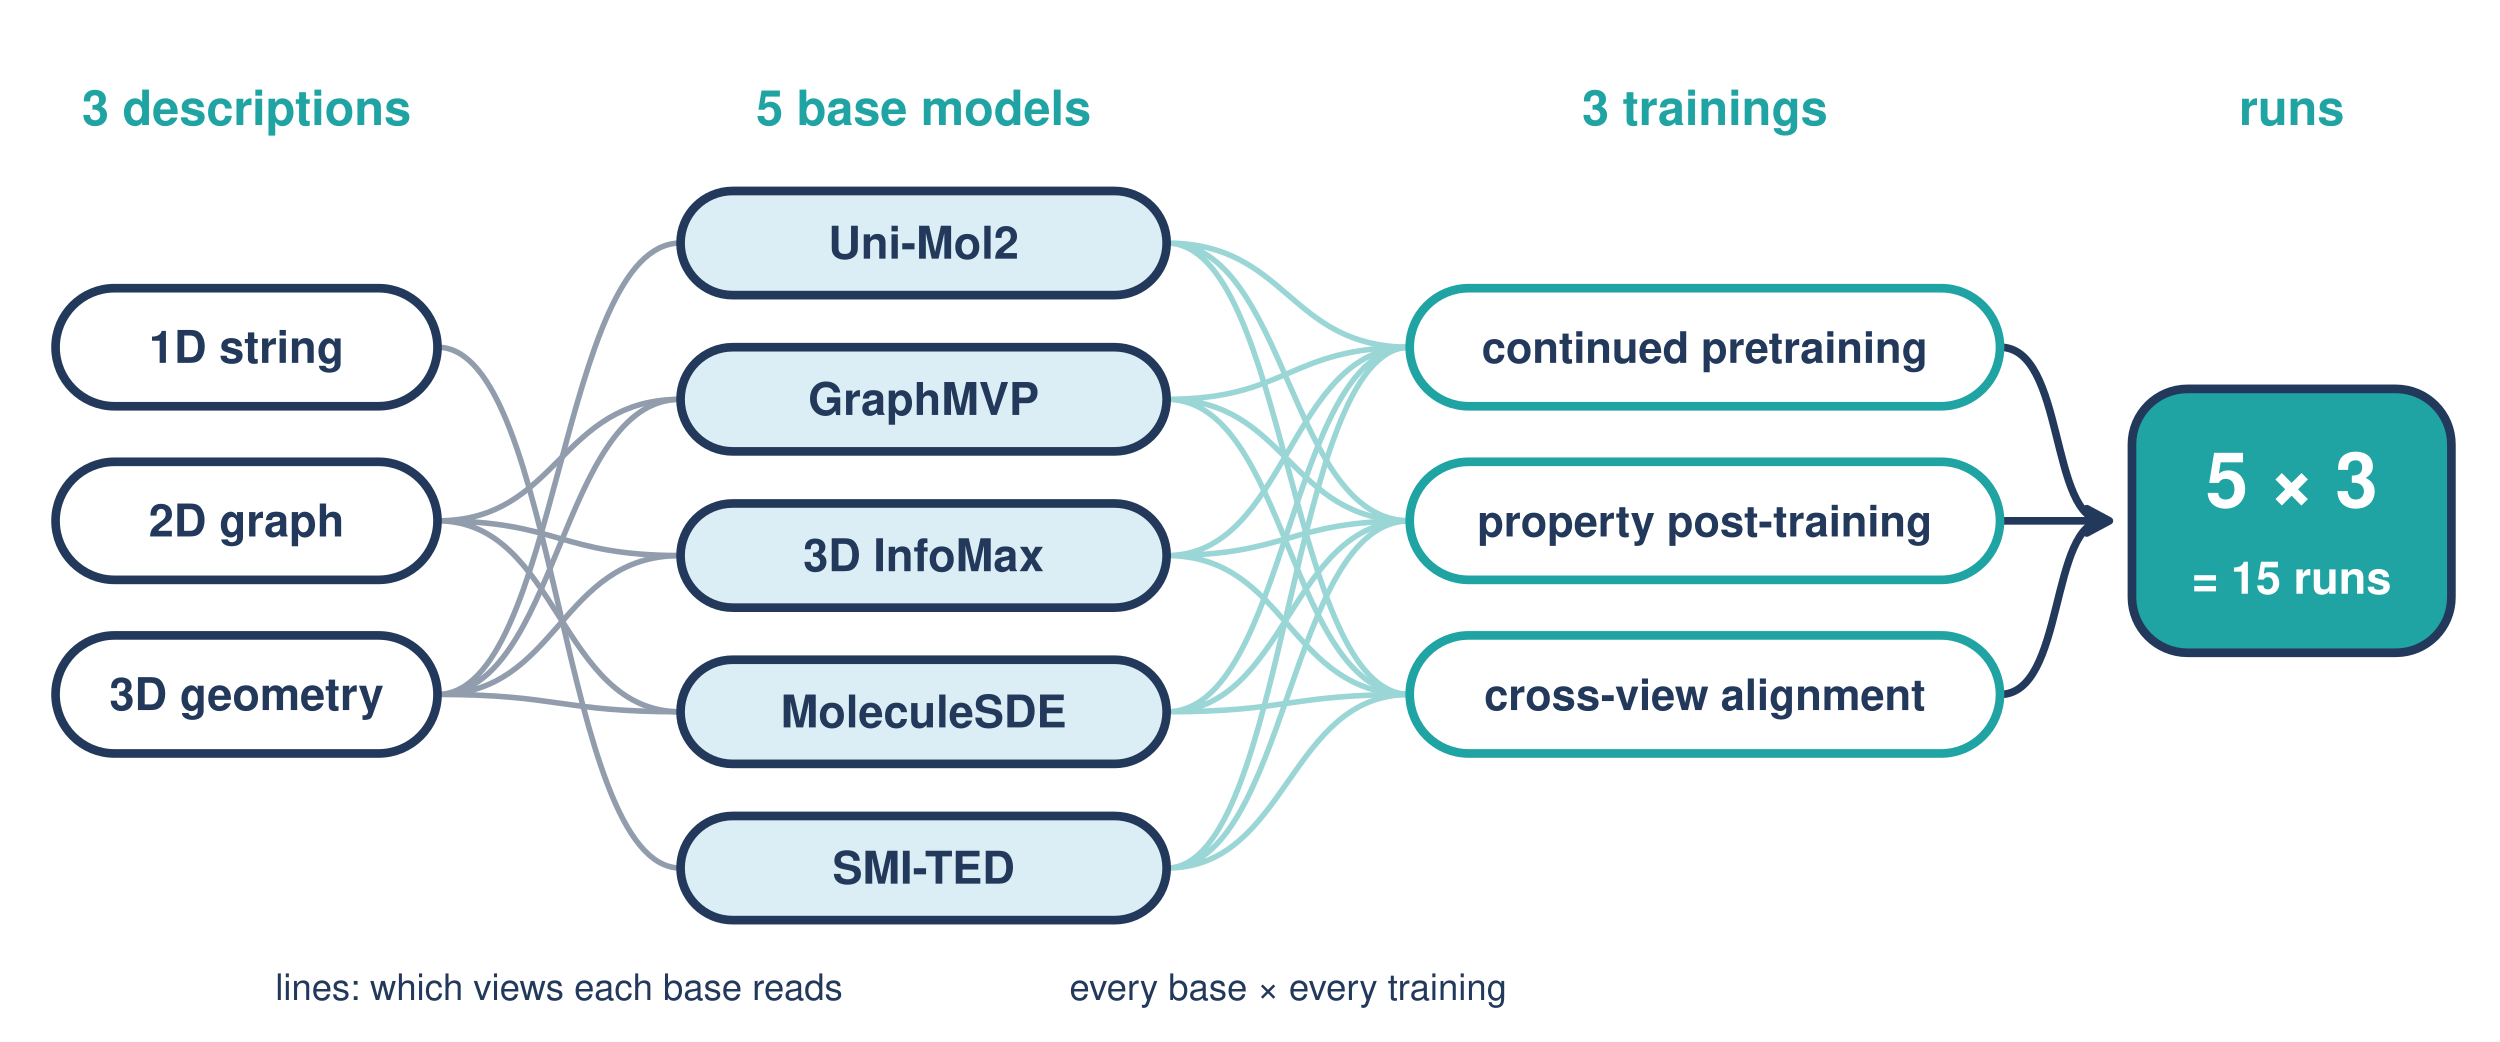
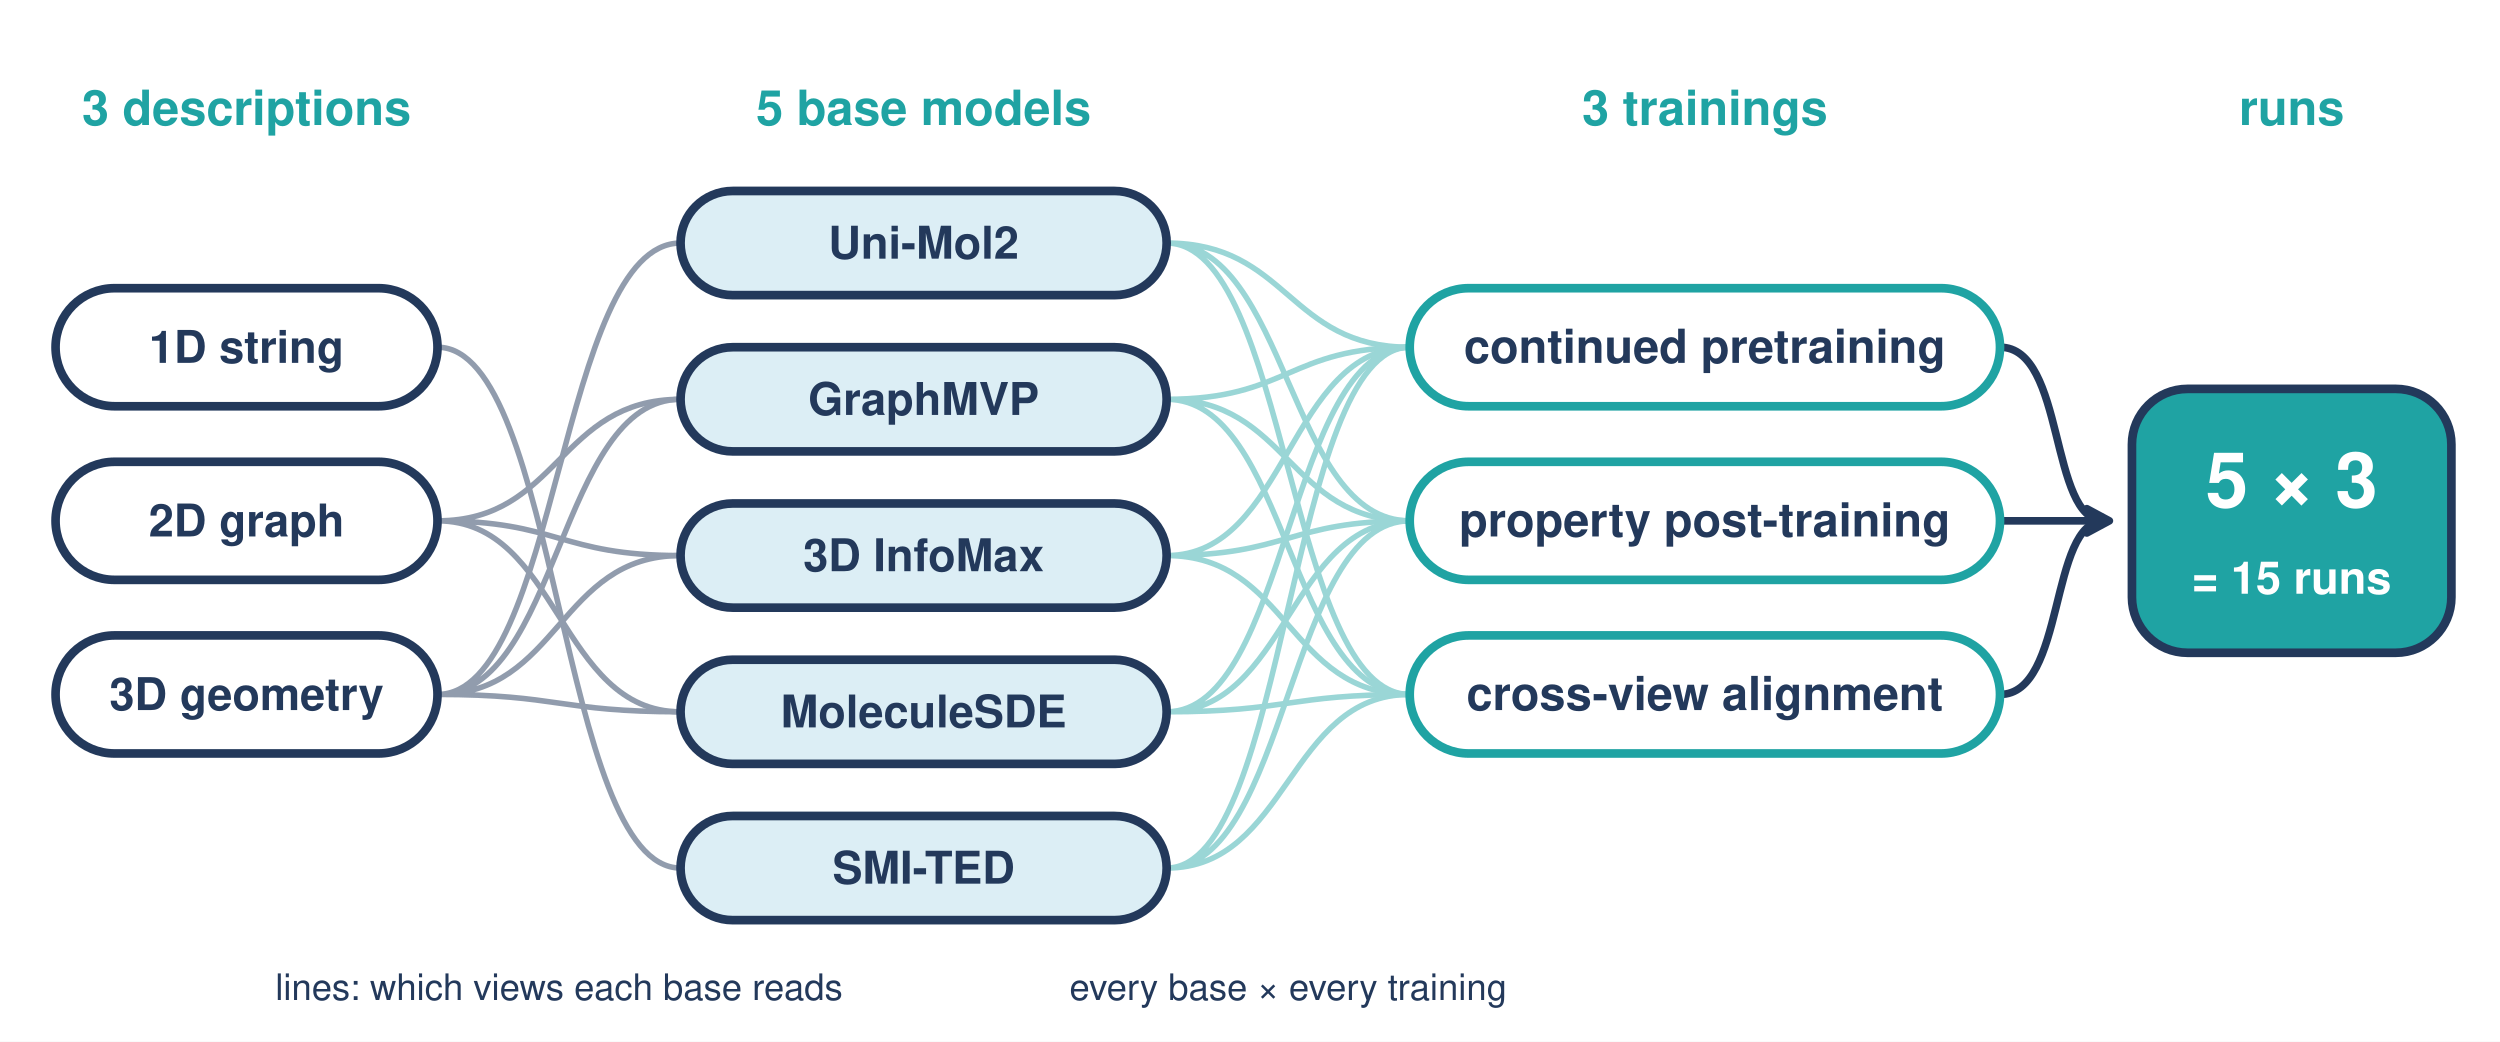
<svg xmlns="http://www.w3.org/2000/svg" viewBox="0 0 720 300" width="720" height="300">
  <style>.w{fill:#fff;stroke:#23395b;stroke-width:2.5;stroke-linejoin:round}.p{fill:#dceef5;stroke:#23395b;stroke-width:2.5;stroke-linejoin:round}.q{fill:#fff;stroke:#1fa3a3;stroke-width:2.5;stroke-linejoin:round}.t{font-family:Helvetica,Arial,sans-serif;fill:#23395b;font-size:13px;text-anchor:middle}.b{font-weight:700}.s{font-size:10.5px}.h{font-size:14px;font-weight:700;fill:#1fa3a3}</style>
  <defs>
    <marker id="xn" viewBox="0 0 10 10" refX="7.5" refY="5" markerWidth="10" markerHeight="10" markerUnits="userSpaceOnUse" orient="auto-start-reverse">
      <path d="M1.5 1.5L8 5L1.5 8.5" fill="none" stroke="#23395b" stroke-width="2.2" stroke-linecap="round" stroke-linejoin="round" />
    </marker>
  </defs>
  <rect width="720" height="300" fill="#fff" />
  <g class="t h">
    <text x="71" y="36">3 descriptions</text>
    <text x="266" y="36">5 base models</text>
    <text x="491" y="36">3 trainings</text>
    <text x="660" y="36">runs</text>
  </g>
  <g fill="none" stroke="#23395b" stroke-width="1.6" opacity=".5">
    <path d="M126 100C161 100 161 250 196 250" />
    <path d="M126 150C161 150 161 115 196 115M126 150C161 150 161 160 196 160M126 150C161 150 161 205 196 205" />
    <path d="M126 200C161 200 161 70 196 70M126 200C161 200 161 115 196 115M126 200C161 200 161 160 196 160M126 200C161 200 161 205 196 205" />
  </g>
  <g fill="none" stroke="#1fa3a3" stroke-width="1.6" opacity=".45">
    <path d="M336 70C371 70 371 100 406 100M336 70C371 70 371 150 406 150M336 70C371 70 371 200 406 200" />
    <path d="M336 115C371 115 371 100 406 100M336 115C371 115 371 150 406 150M336 115C371 115 371 200 406 200" />
    <path d="M336 160C371 160 371 100 406 100M336 160C371 160 371 150 406 150M336 160C371 160 371 200 406 200" />
    <path d="M336 205C371 205 371 100 406 100M336 205C371 205 371 150 406 150M336 205C371 205 371 200 406 200" />
    <path d="M336 250C371 250 371 100 406 100M336 250C371 250 371 150 406 150M336 250C371 250 371 200 406 200" />
  </g>
  <g fill="none" stroke="#23395b" stroke-width="2.2" stroke-linecap="round">
    <path d="M576 100C595 100 590 150 606 150" />
    <path d="M576 200C595 200 590 150 606 150" />
    <path d="M576 150H607" marker-end="url(#xn)" />
  </g>
  <rect class="w" x="16" y="83" width="110" height="34" rx="17" />
  <rect class="w" x="16" y="133" width="110" height="34" rx="17" />
  <rect class="w" x="16" y="183" width="110" height="34" rx="17" />
  <g class="t b">
    <text x="71" y="104.5">1D string</text>
    <text x="71" y="154.5">2D graph</text>
    <text x="71" y="204.5">3D geometry</text>
  </g>
  <rect class="p" x="196" y="55" width="140" height="30" rx="15" />
  <rect class="p" x="196" y="100" width="140" height="30" rx="15" />
  <rect class="p" x="196" y="145" width="140" height="30" rx="15" />
  <rect class="p" x="196" y="190" width="140" height="30" rx="15" />
  <rect class="p" x="196" y="235" width="140" height="30" rx="15" />
  <g class="t b">
    <text x="266" y="74.5">Uni-Mol2</text>
    <text x="266" y="119.5">GraphMVP</text>
    <text x="266" y="164.5">3D InfoMax</text>
    <text x="266" y="209.5">MoleculeSDE</text>
    <text x="266" y="254.5">SMI-TED</text>
  </g>
  <rect class="q" x="406" y="83" width="170" height="34" rx="17" />
  <rect class="q" x="406" y="133" width="170" height="34" rx="17" />
  <rect class="q" x="406" y="183" width="170" height="34" rx="17" />
-   <g class="t b" style="font-size:12.5px">
+   <g class="t b" style="font-size:13.5px">
    <text x="491" y="104.5">continued pretraining</text>
    <text x="491" y="154.5">property post-training</text>
    <text x="491" y="204.5">cross-view alignment</text>
  </g>
  <rect x="614" y="112" width="92" height="76" rx="16" fill="#1fa3a3" stroke="#23395b" stroke-width="2.5" />
  <text class="t b" x="660" y="146" style="fill:#fff;font-size:22px">5 × 3</text>
  <text class="t b" x="660" y="171" style="fill:#fff">= 15 runs</text>
  <text class="t s" x="161" y="288">lines: which views each base reads</text>
  <text class="t s" x="371" y="288">every base × every training</text>
</svg>
